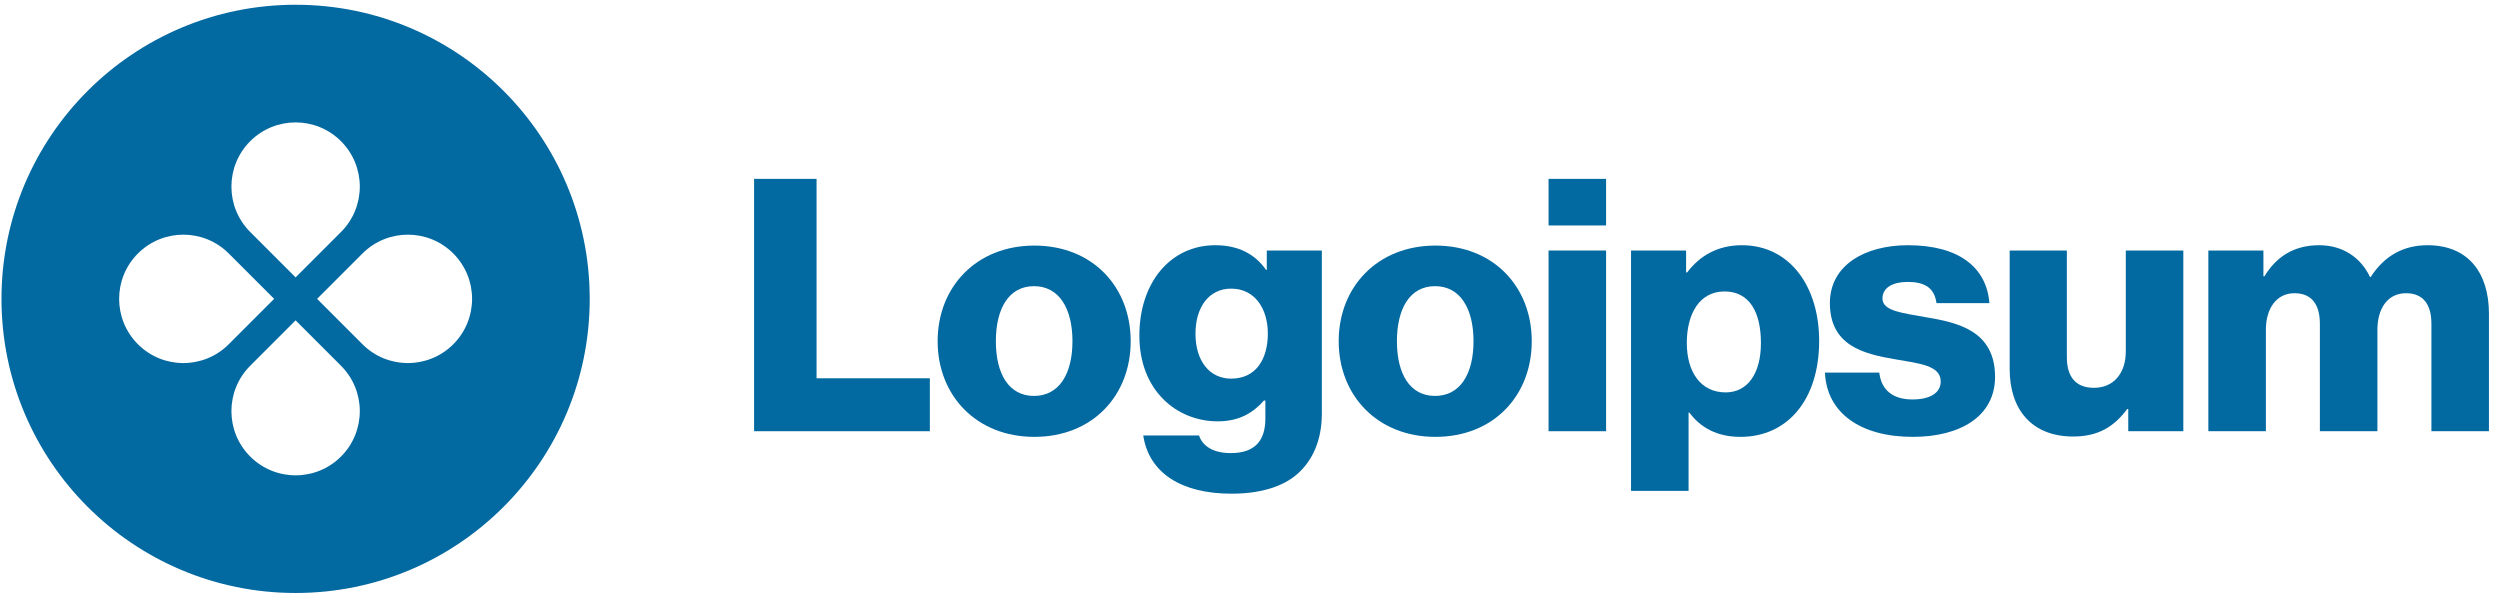
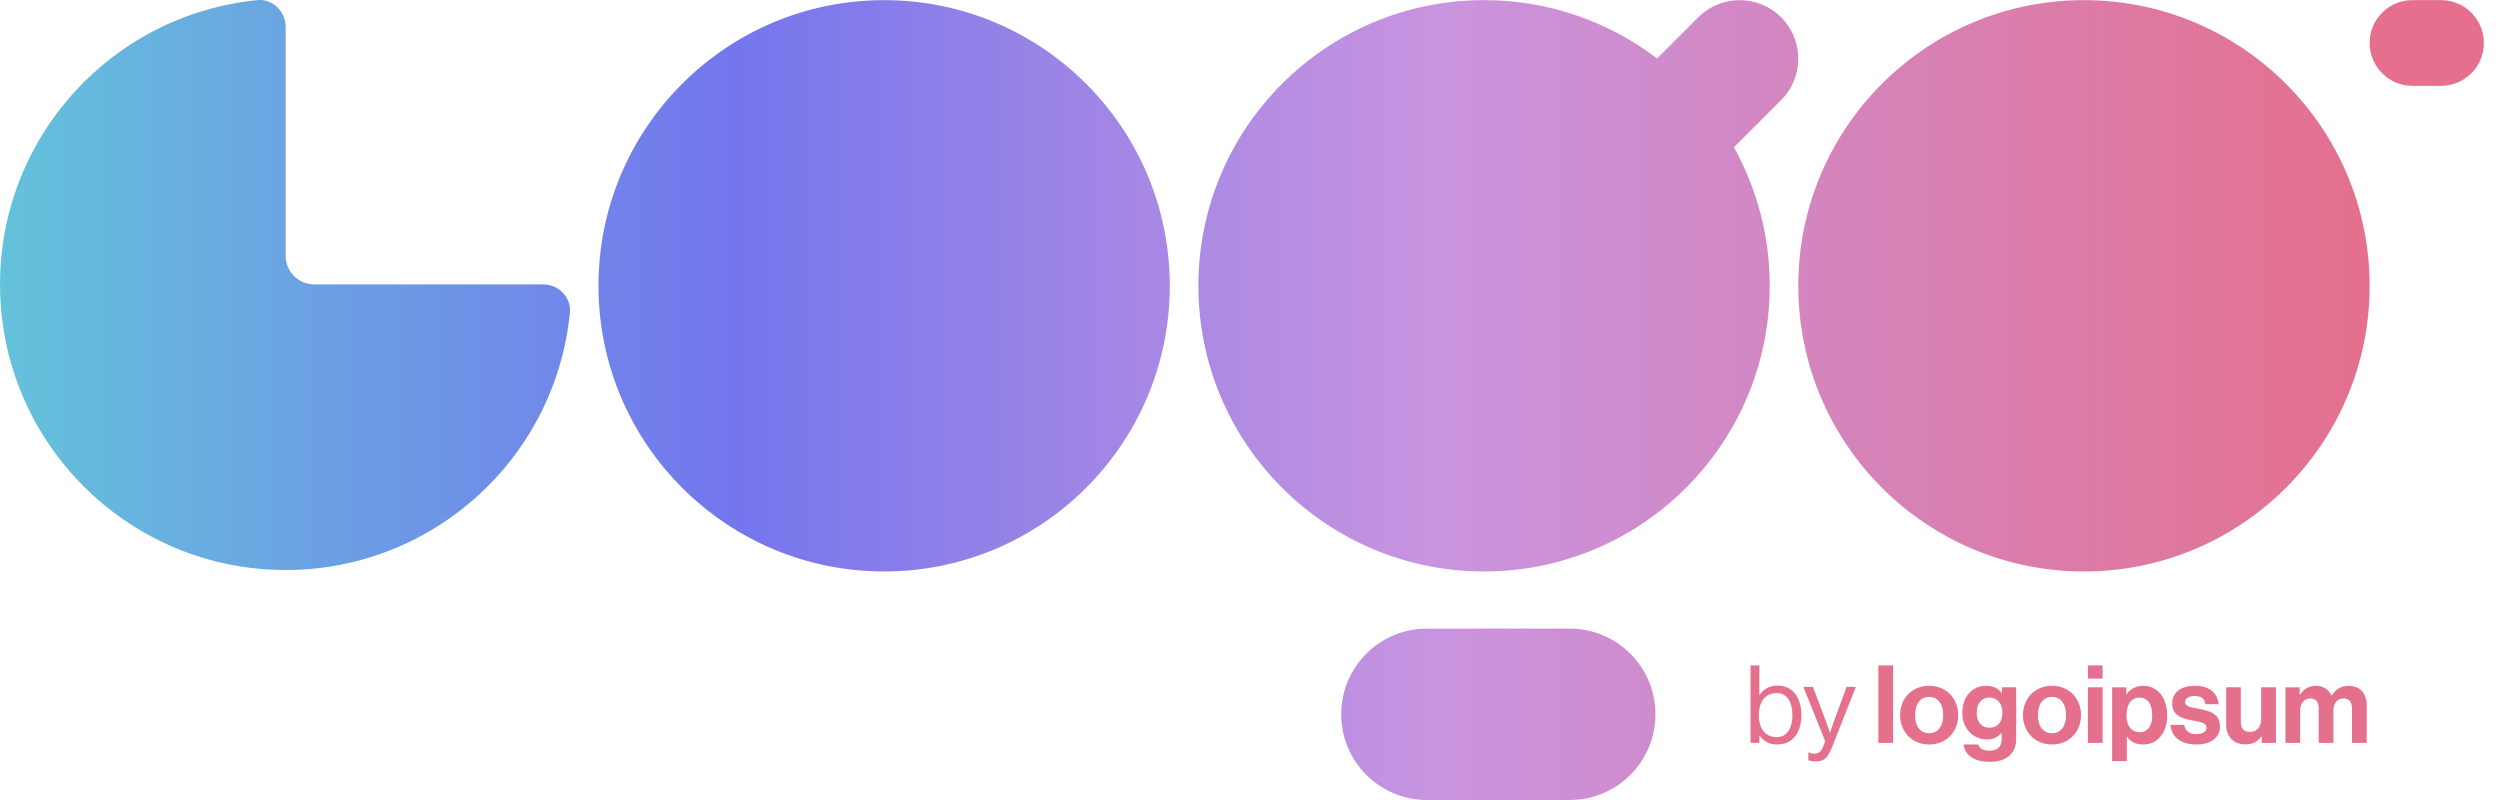
- <svg xmlns="http://www.w3.org/2000/svg" id="logo-52" width="170" height="41" viewBox="0 0 170 41" fill="none">
-   <path d="M51.278 29.323H63.23V25.723H55.526V12.163H51.278V29.323Z" class="cneutral" fill="#0369a1" />
-   <path d="M70.311 26.923C68.607 26.923 67.719 25.435 67.719 23.203C67.719 20.971 68.607 19.459 70.311 19.459C72.015 19.459 72.927 20.971 72.927 23.203C72.927 25.435 72.015 26.923 70.311 26.923ZM70.335 29.707C74.295 29.707 76.887 26.899 76.887 23.203C76.887 19.507 74.295 16.699 70.335 16.699C66.399 16.699 63.759 19.507 63.759 23.203C63.759 26.899 66.399 29.707 70.335 29.707Z" class="cneutral" fill="#0369a1" />
-   <path d="M83.741 33.571C85.565 33.571 87.173 33.163 88.253 32.203C89.237 31.315 89.885 29.971 89.885 28.123V17.035H86.141V18.355H86.093C85.373 17.323 84.269 16.675 82.637 16.675C79.589 16.675 77.477 19.219 77.477 22.819C77.477 26.587 80.045 28.651 82.805 28.651C84.293 28.651 85.229 28.051 85.949 27.235H86.045V28.459C86.045 29.947 85.349 30.811 83.693 30.811C82.397 30.811 81.749 30.259 81.533 29.611H77.741C78.125 32.179 80.357 33.571 83.741 33.571ZM83.717 25.747C82.253 25.747 81.293 24.547 81.293 22.699C81.293 20.827 82.253 19.627 83.717 19.627C85.349 19.627 86.213 21.019 86.213 22.675C86.213 24.403 85.421 25.747 83.717 25.747Z" class="cneutral" fill="#0369a1" />
-   <path d="M97.583 26.923C95.879 26.923 94.991 25.435 94.991 23.203C94.991 20.971 95.879 19.459 97.583 19.459C99.287 19.459 100.199 20.971 100.199 23.203C100.199 25.435 99.287 26.923 97.583 26.923ZM97.607 29.707C101.567 29.707 104.159 26.899 104.159 23.203C104.159 19.507 101.567 16.699 97.607 16.699C93.671 16.699 91.031 19.507 91.031 23.203C91.031 26.899 93.671 29.707 97.607 29.707Z" class="cneutral" fill="#0369a1" />
-   <path d="M105.302 29.323H109.214V17.035H105.302V29.323ZM105.302 15.331H109.214V12.163H105.302V15.331Z" class="cneutral" fill="#0369a1" />
-   <path d="M110.911 33.379H114.823V28.051H114.871C115.639 29.083 116.767 29.707 118.351 29.707C121.567 29.707 123.703 27.163 123.703 23.179C123.703 19.483 121.711 16.675 118.447 16.675C116.767 16.675 115.567 17.419 114.727 18.523H114.655V17.035H110.911V33.379ZM117.343 26.683C115.663 26.683 114.703 25.315 114.703 23.323C114.703 21.331 115.567 19.819 117.271 19.819C118.951 19.819 119.743 21.211 119.743 23.323C119.743 25.411 118.831 26.683 117.343 26.683Z" class="cneutral" fill="#0369a1" />
-   <path d="M130.072 29.707C133.288 29.707 135.664 28.315 135.664 25.627C135.664 22.483 133.12 21.931 130.96 21.571C129.4 21.283 128.008 21.163 128.008 20.299C128.008 19.531 128.752 19.171 129.712 19.171C130.792 19.171 131.536 19.507 131.68 20.611H135.28C135.088 18.187 133.216 16.675 129.736 16.675C126.832 16.675 124.432 18.019 124.432 20.611C124.432 23.491 126.712 24.067 128.848 24.427C130.48 24.715 131.968 24.835 131.968 25.939C131.968 26.731 131.224 27.163 130.048 27.163C128.752 27.163 127.936 26.563 127.792 25.339H124.096C124.216 28.051 126.472 29.707 130.072 29.707Z" class="cneutral" fill="#0369a1" />
-   <path d="M140.978 29.683C142.682 29.683 143.762 29.011 144.65 27.811H144.722V29.323H148.466V17.035H144.554V23.899C144.554 25.363 143.738 26.371 142.394 26.371C141.146 26.371 140.546 25.627 140.546 24.283V17.035H136.658V25.099C136.658 27.835 138.146 29.683 140.978 29.683Z" class="cneutral" fill="#0369a1" />
-   <path d="M150.168 29.323H154.08V22.435C154.08 20.971 154.8 19.939 156.024 19.939C157.2 19.939 157.752 20.707 157.752 22.027V29.323H161.664V22.435C161.664 20.971 162.36 19.939 163.608 19.939C164.784 19.939 165.336 20.707 165.336 22.027V29.323H169.248V21.331C169.248 18.571 167.856 16.675 165.072 16.675C163.488 16.675 162.168 17.347 161.208 18.835H161.16C160.536 17.515 159.312 16.675 157.704 16.675C155.928 16.675 154.752 17.515 153.984 18.787H153.912V17.035H150.168V29.323Z" class="cneutral" fill="#0369a1" />
-   <path fill-rule="evenodd" clip-rule="evenodd" d="M20.101 40.323C31.147 40.323 40.101 31.369 40.101 20.323C40.101 9.278 31.147 0.323 20.101 0.323C9.056 0.323 0.101 9.278 0.101 20.323C0.101 31.369 9.056 40.323 20.101 40.323ZM23.188 15.776C24.893 14.071 24.893 11.307 23.188 9.602C21.483 7.897 18.719 7.897 17.015 9.602C15.31 11.307 15.31 14.071 17.015 15.776L20.101 18.863L23.188 15.776ZM24.649 23.41C26.354 25.115 29.118 25.115 30.823 23.41C32.528 21.705 32.528 18.941 30.823 17.236C29.118 15.531 26.354 15.531 24.649 17.236L21.562 20.323L24.649 23.41ZM23.188 31.045C24.893 29.34 24.893 26.576 23.188 24.871L20.101 21.784L17.015 24.871C15.31 26.576 15.31 29.34 17.015 31.045C18.719 32.749 21.483 32.749 23.188 31.045ZM9.38 23.41C7.675 21.705 7.675 18.941 9.38 17.236C11.085 15.531 13.849 15.531 15.554 17.236L18.641 20.323L15.554 23.41C13.849 25.115 11.085 25.115 9.38 23.41Z" class="ccustom" fill="#0369a1" />
+ <svg xmlns="http://www.w3.org/2000/svg" id="logo-79" class="gradient" width="125" height="40" viewBox="0 0 125 40" fill="none">
+   <path class="ccustom" d="M88.861 37.225c.759 0 1.208-.575 1.208-1.474 0-.932-.482-1.474-1.192-1.474-.406 0-.688.18-.899.466h-.01V33.27h-.44v3.873h.44v-.368h.01c.228.314.504.45.883.45Zm-.032-.369c-.596 0-.889-.471-.889-1.1 0-.606.282-1.105.894-1.105.531 0 .786.477.786 1.105 0 .634-.255 1.1-.791 1.1Zm1.983 1.214c.341 0 .558-.12.785-.7l1.198-3.028h-.466l-.64 1.745c-.086.233-.184.547-.184.547h-.01s-.104-.314-.19-.547l-.661-1.745h-.477l1.094 2.72-.108.276c-.108.271-.233.342-.417.342a.616.616 0 0 1-.298-.06h-.022v.39c.12.049.228.06.396.06Zm3.106-.927h.737V33.27h-.737v3.873Zm2.539.082c.861 0 1.452-.64 1.452-1.469 0-.829-.59-1.468-1.452-1.468-.861 0-1.452.64-1.452 1.468 0 .83.59 1.469 1.452 1.469Zm0-.564c-.455 0-.704-.363-.704-.905 0-.541.249-.91.704-.91.45 0 .704.369.704.91 0 .542-.254.905-.704.905Zm3.019 1.43c.412 0 .769-.097 1.002-.314.206-.19.331-.455.331-.845v-2.568h-.71v.293h-.011c-.168-.233-.422-.369-.77-.369-.703 0-1.202.531-1.202 1.36 0 .84.607 1.327 1.225 1.327.352 0 .563-.14.725-.325h.017v.304c0 .379-.2.58-.618.58-.341 0-.498-.136-.558-.31h-.731c.075.542.541.867 1.3.867Zm-.01-1.706c-.38 0-.63-.276-.63-.748 0-.466.25-.758.624-.758.444 0 .661.346.661.753 0 .412-.19.753-.656.753Zm3.134.84c.861 0 1.452-.64 1.452-1.469 0-.829-.591-1.468-1.452-1.468-.862 0-1.452.64-1.452 1.468 0 .83.59 1.469 1.452 1.469Zm0-.564c-.455 0-.705-.363-.705-.905 0-.541.25-.91.705-.91.449 0 .704.369.704.91 0 .542-.255.905-.704.905Zm1.794.482h.737v-2.779h-.737v2.78Zm0-3.212h.737v-.661h-.737v.66Zm1.212 4.122h.737V36.83h.01c.158.239.412.396.802.396.715 0 1.203-.57 1.203-1.469 0-.867-.471-1.468-1.208-1.468a.972.972 0 0 0-.818.423h-.016v-.347h-.71v3.69Zm1.392-1.44c-.439 0-.672-.331-.672-.835 0-.498.185-.894.645-.894.455 0 .639.368.639.894s-.238.834-.612.834Zm2.83.612c.693 0 1.17-.336 1.17-.894 0-.65-.515-.78-.981-.878-.395-.081-.763-.103-.763-.341 0-.2.189-.31.476-.31.315 0 .504.11.537.407h.666c-.054-.558-.46-.92-1.192-.92-.634 0-1.132.286-1.132.888 0 .606.487.742.986.84.379.075.731.102.731.368 0 .195-.184.32-.509.32-.33 0-.558-.141-.607-.461h-.682c.043.59.493.98 1.3.98Zm3.968-.082v-2.779h-.737v1.604c0 .368-.212.628-.558.628-.314 0-.461-.179-.461-.504v-1.728h-.731v1.853c0 .607.347 1.002.964 1.002.39 0 .607-.146.797-.4h.016v.324h.71Zm.476 0h.737V35.53c0-.369.2-.607.498-.607.271 0 .428.163.428.477v1.744h.737V35.53c0-.369.19-.607.499-.607.271 0 .428.163.428.477v1.744h.737v-1.869c0-.607-.331-.986-.916-.986-.352 0-.645.184-.834.488h-.011a.83.83 0 0 0-.77-.488.908.908 0 0 0-.807.45h-.016v-.374h-.71v2.78Z" fill="#E5708C" />
+   <path d="M118.481 2.149c0-1.183.959-2.143 2.142-2.143h1.429a2.142 2.142 0 0 1 0 4.286h-1.429a2.142 2.142 0 0 1-2.142-2.143ZM58.49 14.29c0 7.888-6.394 14.283-14.283 14.283-7.888 0-14.283-6.395-14.283-14.283C29.924 6.4 36.319.007 44.207.007 52.096.007 58.49 6.4 58.49 14.29Zm-31.352-.071c.79 0 1.436.64 1.357 1.426A14.283 14.283 0 1 1 12.857.007c.785-.08 1.426.568 1.426 1.356V12.79c0 .79.64 1.429 1.429 1.429h11.426ZM78.487 31.43a4.285 4.285 0 1 1 0 8.57h-7.141a4.285 4.285 0 0 1 0-8.57h7.141Zm-4.285-2.857c7.889 0 14.284-6.395 14.284-14.283a14.22 14.22 0 0 0-1.789-6.925l2.36-2.36a2.928 2.928 0 1 0-4.142-4.14l-2.06 2.06A14.22 14.22 0 0 0 74.201.006C66.314.007 59.92 6.4 59.92 14.29c0 7.888 6.395 14.283 14.283 14.283Zm44.279-14.283c0 7.888-6.395 14.283-14.284 14.283-7.888 0-14.283-6.395-14.283-14.283 0-7.89 6.395-14.283 14.283-14.283 7.889 0 14.284 6.394 14.284 14.283Z" fill="url(#gradient_a1234)" />
+   <defs>
+     <linearGradient id="gradient_a1234" x1="0" y1="16" x2="119" y2="16" gradientUnits="userSpaceOnUse">
+       <stop class="ccompli1" stop-color="#64C2DB" />
+       <stop class="ccompli2" offset=".307" stop-color="#7476ED" />
+       <stop class="ccustom" offset=".604" stop-color="#C994DF" />
+       <stop class="ccompli1" offset="1" stop-color="#E56F8C" />
+     </linearGradient>
+   </defs>
</svg>
